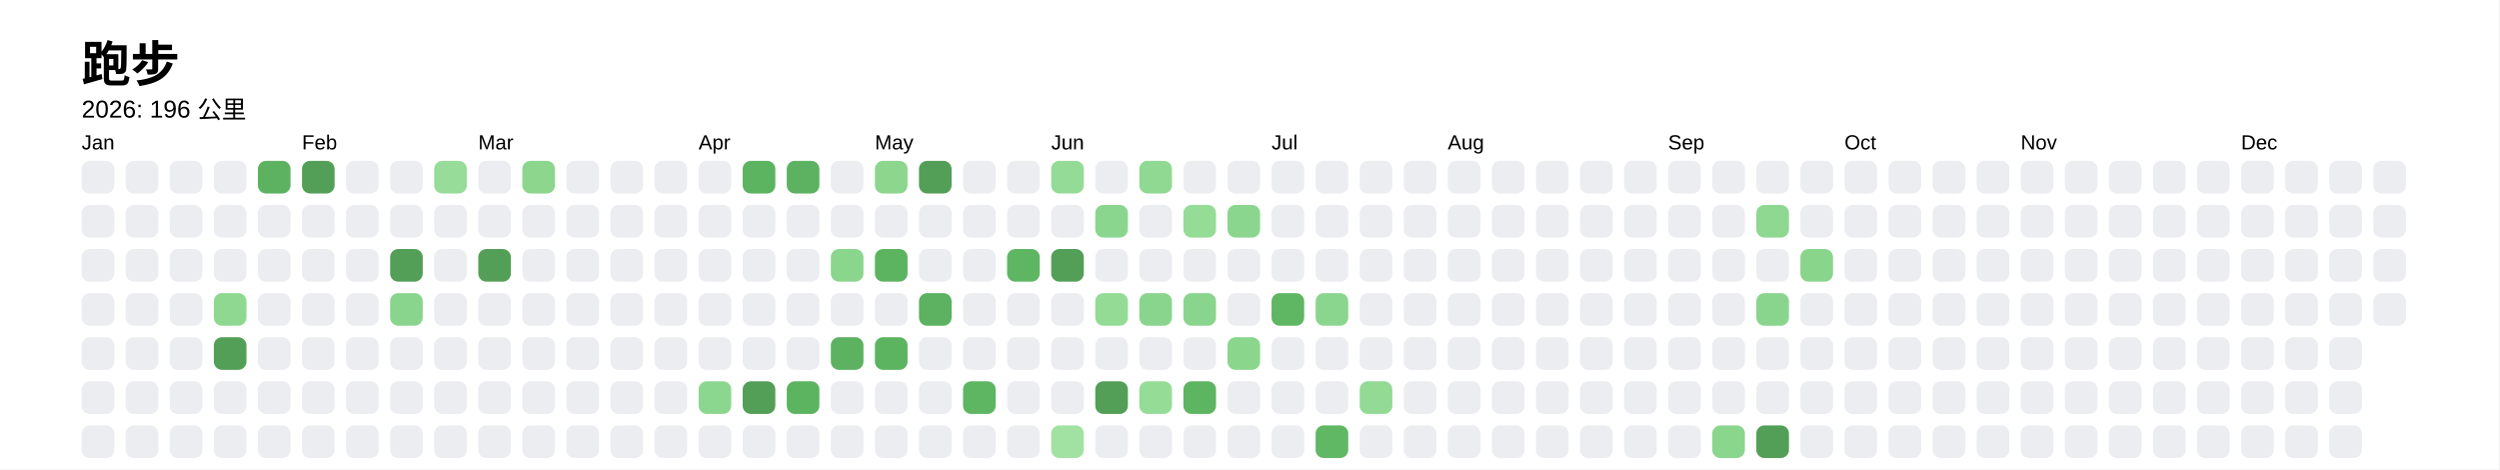
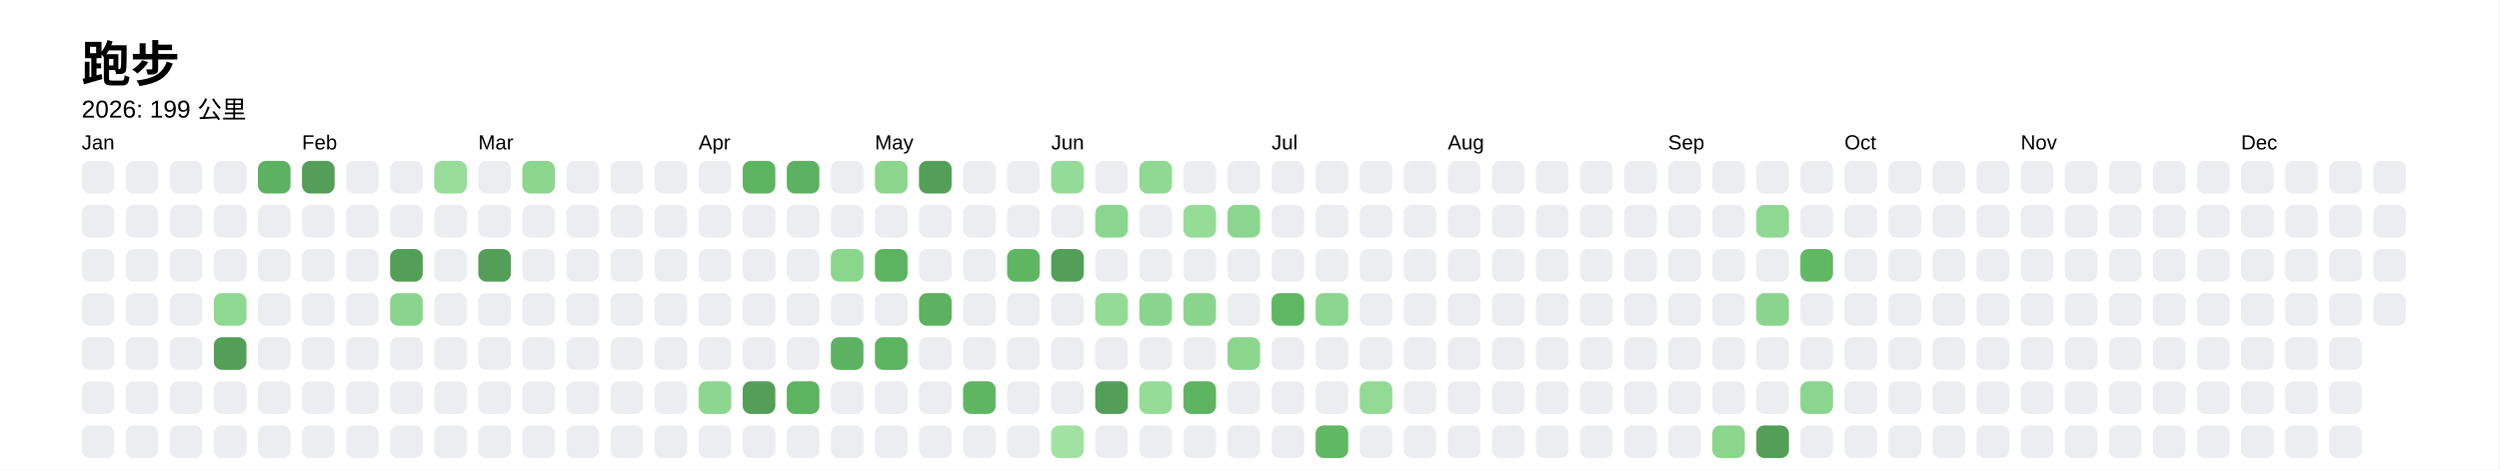
<svg xmlns="http://www.w3.org/2000/svg" baseProfile="full" height="57.5mm" version="1.1" viewBox="0,0,306.2,57.5" width="306.2mm">
  <defs />
  <rect fill="#FFFFFF" height="57.5" width="306.2" x="0" y="0" />
  <text fill="#000000" style="font-size:6px; font-family:Arial; font-weight:bold;" x="10" y="10">跑步</text>
-   <text fill="#000000" style="font-size:3px; font-family:Arial;" x="10" y="14.4">2026: 196 公里</text>
+   <text fill="#000000" style="font-size:3px; font-family:Arial;" x="10" y="14.4">2026: 199 公里</text>
  <text fill="#000000" style="font-size:2.5px; font-family:Arial" x="10" y="18.3">Jan</text>
  <rect fill="#EBEDF0" height="4" rx="1" ry="1" width="4" x="10" y="19.7" />
  <rect fill="#EBEDF0" height="4" rx="1" ry="1" width="4" x="10" y="25.1" />
  <rect fill="#EBEDF0" height="4" rx="1" ry="1" width="4" x="10" y="30.5" />
  <rect fill="#EBEDF0" height="4" rx="1" ry="1" width="4" x="10" y="35.9" />
  <rect fill="#EBEDF0" height="4" rx="1" ry="1" width="4" x="10" y="41.3" />
  <rect fill="#EBEDF0" height="4" rx="1" ry="1" width="4" x="10" y="46.7" />
  <rect fill="#EBEDF0" height="4" rx="1" ry="1" width="4" x="10" y="52.1" />
  <rect fill="#EBEDF0" height="4" rx="1" ry="1" width="4" x="15.4" y="19.7" />
  <rect fill="#EBEDF0" height="4" rx="1" ry="1" width="4" x="15.4" y="25.1" />
  <rect fill="#EBEDF0" height="4" rx="1" ry="1" width="4" x="15.4" y="30.5" />
  <rect fill="#EBEDF0" height="4" rx="1" ry="1" width="4" x="15.4" y="35.9" />
  <rect fill="#EBEDF0" height="4" rx="1" ry="1" width="4" x="15.4" y="41.3" />
  <rect fill="#EBEDF0" height="4" rx="1" ry="1" width="4" x="15.4" y="46.7" />
  <rect fill="#EBEDF0" height="4" rx="1" ry="1" width="4" x="15.4" y="52.1" />
  <rect fill="#EBEDF0" height="4" rx="1" ry="1" width="4" x="20.8" y="19.7" />
  <rect fill="#EBEDF0" height="4" rx="1" ry="1" width="4" x="20.8" y="25.1" />
  <rect fill="#EBEDF0" height="4" rx="1" ry="1" width="4" x="20.8" y="30.5" />
  <rect fill="#EBEDF0" height="4" rx="1" ry="1" width="4" x="20.8" y="35.9" />
  <rect fill="#EBEDF0" height="4" rx="1" ry="1" width="4" x="20.8" y="41.3" />
  <rect fill="#EBEDF0" height="4" rx="1" ry="1" width="4" x="20.8" y="46.7" />
  <rect fill="#EBEDF0" height="4" rx="1" ry="1" width="4" x="20.8" y="52.1" />
  <rect fill="#EBEDF0" height="4" rx="1" ry="1" width="4" x="26.2" y="19.7" />
  <rect fill="#EBEDF0" height="4" rx="1" ry="1" width="4" x="26.2" y="25.1" />
  <rect fill="#EBEDF0" height="4" rx="1" ry="1" width="4" x="26.2" y="30.5" />
  <rect fill="#8fd891" height="4" rx="1" ry="1" width="4" x="26.2" y="35.9" />
  <rect fill="#549F57" height="4" rx="1" ry="1" width="4" x="26.2" y="41.3" />
  <rect fill="#EBEDF0" height="4" rx="1" ry="1" width="4" x="26.2" y="46.7" />
  <rect fill="#EBEDF0" height="4" rx="1" ry="1" width="4" x="26.2" y="52.1" />
  <rect fill="#5cb260" height="4" rx="1" ry="1" width="4" x="31.6" y="19.7" />
  <rect fill="#EBEDF0" height="4" rx="1" ry="1" width="4" x="31.6" y="25.1" />
  <rect fill="#EBEDF0" height="4" rx="1" ry="1" width="4" x="31.6" y="30.5" />
  <rect fill="#EBEDF0" height="4" rx="1" ry="1" width="4" x="31.6" y="35.9" />
  <rect fill="#EBEDF0" height="4" rx="1" ry="1" width="4" x="31.6" y="41.3" />
  <rect fill="#EBEDF0" height="4" rx="1" ry="1" width="4" x="31.6" y="46.7" />
  <rect fill="#EBEDF0" height="4" rx="1" ry="1" width="4" x="31.6" y="52.1" />
  <text fill="#000000" style="font-size:2.5px; font-family:Arial" x="37.0" y="18.3">Feb</text>
  <rect fill="#549F57" height="4" rx="1" ry="1" width="4" x="37.0" y="19.7" />
  <rect fill="#EBEDF0" height="4" rx="1" ry="1" width="4" x="37.0" y="25.1" />
  <rect fill="#EBEDF0" height="4" rx="1" ry="1" width="4" x="37.0" y="30.5" />
  <rect fill="#EBEDF0" height="4" rx="1" ry="1" width="4" x="37.0" y="35.9" />
  <rect fill="#EBEDF0" height="4" rx="1" ry="1" width="4" x="37.0" y="41.3" />
  <rect fill="#EBEDF0" height="4" rx="1" ry="1" width="4" x="37.0" y="46.7" />
  <rect fill="#EBEDF0" height="4" rx="1" ry="1" width="4" x="37.0" y="52.1" />
  <rect fill="#EBEDF0" height="4" rx="1" ry="1" width="4" x="42.4" y="19.7" />
  <rect fill="#EBEDF0" height="4" rx="1" ry="1" width="4" x="42.4" y="25.1" />
  <rect fill="#EBEDF0" height="4" rx="1" ry="1" width="4" x="42.4" y="30.5" />
  <rect fill="#EBEDF0" height="4" rx="1" ry="1" width="4" x="42.4" y="35.9" />
  <rect fill="#EBEDF0" height="4" rx="1" ry="1" width="4" x="42.4" y="41.3" />
  <rect fill="#EBEDF0" height="4" rx="1" ry="1" width="4" x="42.4" y="46.7" />
  <rect fill="#EBEDF0" height="4" rx="1" ry="1" width="4" x="42.4" y="52.1" />
  <rect fill="#EBEDF0" height="4" rx="1" ry="1" width="4" x="47.8" y="19.7" />
  <rect fill="#EBEDF0" height="4" rx="1" ry="1" width="4" x="47.8" y="25.1" />
  <rect fill="#549F57" height="4" rx="1" ry="1" width="4" x="47.8" y="30.5" />
  <rect fill="#8ad58d" height="4" rx="1" ry="1" width="4" x="47.8" y="35.9" />
  <rect fill="#EBEDF0" height="4" rx="1" ry="1" width="4" x="47.8" y="41.3" />
  <rect fill="#EBEDF0" height="4" rx="1" ry="1" width="4" x="47.8" y="46.7" />
  <rect fill="#EBEDF0" height="4" rx="1" ry="1" width="4" x="47.8" y="52.1" />
  <rect fill="#97dc99" height="4" rx="1" ry="1" width="4" x="53.2" y="19.7" />
  <rect fill="#EBEDF0" height="4" rx="1" ry="1" width="4" x="53.2" y="25.1" />
  <rect fill="#EBEDF0" height="4" rx="1" ry="1" width="4" x="53.2" y="30.5" />
  <rect fill="#EBEDF0" height="4" rx="1" ry="1" width="4" x="53.2" y="35.9" />
  <rect fill="#EBEDF0" height="4" rx="1" ry="1" width="4" x="53.2" y="41.3" />
  <rect fill="#EBEDF0" height="4" rx="1" ry="1" width="4" x="53.2" y="46.7" />
  <rect fill="#EBEDF0" height="4" rx="1" ry="1" width="4" x="53.2" y="52.1" />
  <text fill="#000000" style="font-size:2.5px; font-family:Arial" x="58.6" y="18.3">Mar</text>
  <rect fill="#EBEDF0" height="4" rx="1" ry="1" width="4" x="58.6" y="19.7" />
  <rect fill="#EBEDF0" height="4" rx="1" ry="1" width="4" x="58.6" y="25.1" />
  <rect fill="#549F57" height="4" rx="1" ry="1" width="4" x="58.6" y="30.5" />
  <rect fill="#EBEDF0" height="4" rx="1" ry="1" width="4" x="58.6" y="35.9" />
  <rect fill="#EBEDF0" height="4" rx="1" ry="1" width="4" x="58.6" y="41.3" />
  <rect fill="#EBEDF0" height="4" rx="1" ry="1" width="4" x="58.6" y="46.7" />
  <rect fill="#EBEDF0" height="4" rx="1" ry="1" width="4" x="58.6" y="52.1" />
  <rect fill="#8cd68e" height="4" rx="1" ry="1" width="4" x="64" y="19.7" />
  <rect fill="#EBEDF0" height="4" rx="1" ry="1" width="4" x="64" y="25.1" />
  <rect fill="#EBEDF0" height="4" rx="1" ry="1" width="4" x="64" y="30.5" />
  <rect fill="#EBEDF0" height="4" rx="1" ry="1" width="4" x="64" y="35.9" />
  <rect fill="#EBEDF0" height="4" rx="1" ry="1" width="4" x="64" y="41.3" />
  <rect fill="#EBEDF0" height="4" rx="1" ry="1" width="4" x="64" y="46.7" />
  <rect fill="#EBEDF0" height="4" rx="1" ry="1" width="4" x="64" y="52.1" />
  <rect fill="#EBEDF0" height="4" rx="1" ry="1" width="4" x="69.4" y="19.7" />
  <rect fill="#EBEDF0" height="4" rx="1" ry="1" width="4" x="69.4" y="25.1" />
  <rect fill="#EBEDF0" height="4" rx="1" ry="1" width="4" x="69.4" y="30.5" />
  <rect fill="#EBEDF0" height="4" rx="1" ry="1" width="4" x="69.4" y="35.9" />
  <rect fill="#EBEDF0" height="4" rx="1" ry="1" width="4" x="69.4" y="41.3" />
  <rect fill="#EBEDF0" height="4" rx="1" ry="1" width="4" x="69.4" y="46.7" />
  <rect fill="#EBEDF0" height="4" rx="1" ry="1" width="4" x="69.4" y="52.1" />
  <rect fill="#EBEDF0" height="4" rx="1" ry="1" width="4" x="74.8" y="19.7" />
  <rect fill="#EBEDF0" height="4" rx="1" ry="1" width="4" x="74.8" y="25.1" />
  <rect fill="#EBEDF0" height="4" rx="1" ry="1" width="4" x="74.8" y="30.5" />
  <rect fill="#EBEDF0" height="4" rx="1" ry="1" width="4" x="74.8" y="35.9" />
  <rect fill="#EBEDF0" height="4" rx="1" ry="1" width="4" x="74.8" y="41.3" />
  <rect fill="#EBEDF0" height="4" rx="1" ry="1" width="4" x="74.8" y="46.7" />
  <rect fill="#EBEDF0" height="4" rx="1" ry="1" width="4" x="74.8" y="52.1" />
  <rect fill="#EBEDF0" height="4" rx="1" ry="1" width="4" x="80.2" y="19.7" />
  <rect fill="#EBEDF0" height="4" rx="1" ry="1" width="4" x="80.2" y="25.1" />
  <rect fill="#EBEDF0" height="4" rx="1" ry="1" width="4" x="80.2" y="30.5" />
  <rect fill="#EBEDF0" height="4" rx="1" ry="1" width="4" x="80.2" y="35.9" />
  <rect fill="#EBEDF0" height="4" rx="1" ry="1" width="4" x="80.2" y="41.3" />
  <rect fill="#EBEDF0" height="4" rx="1" ry="1" width="4" x="80.2" y="46.7" />
  <rect fill="#EBEDF0" height="4" rx="1" ry="1" width="4" x="80.2" y="52.1" />
  <text fill="#000000" style="font-size:2.5px; font-family:Arial" x="85.6" y="18.3">Apr</text>
  <rect fill="#EBEDF0" height="4" rx="1" ry="1" width="4" x="85.6" y="19.7" />
  <rect fill="#EBEDF0" height="4" rx="1" ry="1" width="4" x="85.6" y="25.1" />
  <rect fill="#EBEDF0" height="4" rx="1" ry="1" width="4" x="85.6" y="30.5" />
  <rect fill="#EBEDF0" height="4" rx="1" ry="1" width="4" x="85.6" y="35.9" />
  <rect fill="#EBEDF0" height="4" rx="1" ry="1" width="4" x="85.6" y="41.3" />
  <rect fill="#8cd78f" height="4" rx="1" ry="1" width="4" x="85.6" y="46.7" />
  <rect fill="#EBEDF0" height="4" rx="1" ry="1" width="4" x="85.6" y="52.1" />
  <rect fill="#5cb360" height="4" rx="1" ry="1" width="4" x="91" y="19.7" />
  <rect fill="#EBEDF0" height="4" rx="1" ry="1" width="4" x="91" y="25.1" />
  <rect fill="#EBEDF0" height="4" rx="1" ry="1" width="4" x="91" y="30.5" />
  <rect fill="#EBEDF0" height="4" rx="1" ry="1" width="4" x="91" y="35.9" />
  <rect fill="#EBEDF0" height="4" rx="1" ry="1" width="4" x="91" y="41.3" />
  <rect fill="#549F57" height="4" rx="1" ry="1" width="4" x="91" y="46.7" />
  <rect fill="#EBEDF0" height="4" rx="1" ry="1" width="4" x="91" y="52.1" />
  <rect fill="#5cb260" height="4" rx="1" ry="1" width="4" x="96.4" y="19.7" />
  <rect fill="#EBEDF0" height="4" rx="1" ry="1" width="4" x="96.4" y="25.1" />
  <rect fill="#EBEDF0" height="4" rx="1" ry="1" width="4" x="96.4" y="30.5" />
  <rect fill="#EBEDF0" height="4" rx="1" ry="1" width="4" x="96.4" y="35.9" />
  <rect fill="#EBEDF0" height="4" rx="1" ry="1" width="4" x="96.4" y="41.3" />
  <rect fill="#5cb360" height="4" rx="1" ry="1" width="4" x="96.4" y="46.7" />
  <rect fill="#EBEDF0" height="4" rx="1" ry="1" width="4" x="96.4" y="52.1" />
  <rect fill="#EBEDF0" height="4" rx="1" ry="1" width="4" x="101.8" y="19.7" />
  <rect fill="#EBEDF0" height="4" rx="1" ry="1" width="4" x="101.8" y="25.1" />
  <rect fill="#8bd68d" height="4" rx="1" ry="1" width="4" x="101.8" y="30.5" />
  <rect fill="#EBEDF0" height="4" rx="1" ry="1" width="4" x="101.8" y="35.9" />
  <rect fill="#5cb260" height="4" rx="1" ry="1" width="4" x="101.8" y="41.3" />
  <rect fill="#EBEDF0" height="4" rx="1" ry="1" width="4" x="101.8" y="46.7" />
  <rect fill="#EBEDF0" height="4" rx="1" ry="1" width="4" x="101.8" y="52.1" />
  <text fill="#000000" style="font-size:2.5px; font-family:Arial" x="107.2" y="18.3">May</text>
  <rect fill="#8cd68e" height="4" rx="1" ry="1" width="4" x="107.2" y="19.7" />
  <rect fill="#EBEDF0" height="4" rx="1" ry="1" width="4" x="107.2" y="25.1" />
  <rect fill="#5cb360" height="4" rx="1" ry="1" width="4" x="107.2" y="30.5" />
  <rect fill="#EBEDF0" height="4" rx="1" ry="1" width="4" x="107.2" y="35.9" />
  <rect fill="#5cb360" height="4" rx="1" ry="1" width="4" x="107.2" y="41.3" />
  <rect fill="#EBEDF0" height="4" rx="1" ry="1" width="4" x="107.2" y="46.7" />
  <rect fill="#EBEDF0" height="4" rx="1" ry="1" width="4" x="107.2" y="52.1" />
  <rect fill="#549F57" height="4" rx="1" ry="1" width="4" x="112.6" y="19.7" />
  <rect fill="#EBEDF0" height="4" rx="1" ry="1" width="4" x="112.6" y="25.1" />
  <rect fill="#EBEDF0" height="4" rx="1" ry="1" width="4" x="112.6" y="30.5" />
  <rect fill="#5cb260" height="4" rx="1" ry="1" width="4" x="112.6" y="35.9" />
  <rect fill="#EBEDF0" height="4" rx="1" ry="1" width="4" x="112.6" y="41.3" />
  <rect fill="#EBEDF0" height="4" rx="1" ry="1" width="4" x="112.6" y="46.7" />
  <rect fill="#EBEDF0" height="4" rx="1" ry="1" width="4" x="112.6" y="52.1" />
  <rect fill="#EBEDF0" height="4" rx="1" ry="1" width="4" x="118" y="19.7" />
  <rect fill="#EBEDF0" height="4" rx="1" ry="1" width="4" x="118" y="25.1" />
  <rect fill="#EBEDF0" height="4" rx="1" ry="1" width="4" x="118" y="30.5" />
  <rect fill="#EBEDF0" height="4" rx="1" ry="1" width="4" x="118" y="35.9" />
  <rect fill="#EBEDF0" height="4" rx="1" ry="1" width="4" x="118" y="41.3" />
  <rect fill="#5eb663" height="4" rx="1" ry="1" width="4" x="118" y="46.7" />
  <rect fill="#EBEDF0" height="4" rx="1" ry="1" width="4" x="118" y="52.1" />
  <rect fill="#EBEDF0" height="4" rx="1" ry="1" width="4" x="123.4" y="19.7" />
  <rect fill="#EBEDF0" height="4" rx="1" ry="1" width="4" x="123.4" y="25.1" />
  <rect fill="#5eb663" height="4" rx="1" ry="1" width="4" x="123.4" y="30.5" />
  <rect fill="#EBEDF0" height="4" rx="1" ry="1" width="4" x="123.4" y="35.9" />
  <rect fill="#EBEDF0" height="4" rx="1" ry="1" width="4" x="123.4" y="41.3" />
  <rect fill="#EBEDF0" height="4" rx="1" ry="1" width="4" x="123.4" y="46.7" />
  <rect fill="#EBEDF0" height="4" rx="1" ry="1" width="4" x="123.4" y="52.1" />
  <text fill="#000000" style="font-size:2.5px; font-family:Arial" x="128.8" y="18.3">Jun</text>
  <rect fill="#94db97" height="4" rx="1" ry="1" width="4" x="128.8" y="19.7" />
  <rect fill="#EBEDF0" height="4" rx="1" ry="1" width="4" x="128.8" y="25.1" />
  <rect fill="#549F57" height="4" rx="1" ry="1" width="4" x="128.8" y="30.5" />
  <rect fill="#EBEDF0" height="4" rx="1" ry="1" width="4" x="128.8" y="35.9" />
  <rect fill="#EBEDF0" height="4" rx="1" ry="1" width="4" x="128.8" y="41.3" />
  <rect fill="#EBEDF0" height="4" rx="1" ry="1" width="4" x="128.8" y="46.7" />
  <rect fill="#a1e2a3" height="4" rx="1" ry="1" width="4" x="128.8" y="52.1" />
  <rect fill="#EBEDF0" height="4" rx="1" ry="1" width="4" x="134.2" y="19.7" />
  <rect fill="#8bd68e" height="4" rx="1" ry="1" width="4" x="134.2" y="25.1" />
  <rect fill="#EBEDF0" height="4" rx="1" ry="1" width="4" x="134.2" y="30.5" />
  <rect fill="#94db96" height="4" rx="1" ry="1" width="4" x="134.2" y="35.9" />
  <rect fill="#EBEDF0" height="4" rx="1" ry="1" width="4" x="134.2" y="41.3" />
  <rect fill="#549F57" height="4" rx="1" ry="1" width="4" x="134.2" y="46.7" />
  <rect fill="#EBEDF0" height="4" rx="1" ry="1" width="4" x="134.2" y="52.1" />
  <rect fill="#90d992" height="4" rx="1" ry="1" width="4" x="139.6" y="19.7" />
  <rect fill="#EBEDF0" height="4" rx="1" ry="1" width="4" x="139.6" y="25.1" />
  <rect fill="#EBEDF0" height="4" rx="1" ry="1" width="4" x="139.6" y="30.5" />
  <rect fill="#8ad58d" height="4" rx="1" ry="1" width="4" x="139.6" y="35.9" />
  <rect fill="#EBEDF0" height="4" rx="1" ry="1" width="4" x="139.6" y="41.3" />
  <rect fill="#95dc97" height="4" rx="1" ry="1" width="4" x="139.6" y="46.7" />
  <rect fill="#EBEDF0" height="4" rx="1" ry="1" width="4" x="139.6" y="52.1" />
  <rect fill="#EBEDF0" height="4" rx="1" ry="1" width="4" x="145" y="19.7" />
  <rect fill="#95dc97" height="4" rx="1" ry="1" width="4" x="145" y="25.1" />
  <rect fill="#EBEDF0" height="4" rx="1" ry="1" width="4" x="145" y="30.5" />
  <rect fill="#8ad58d" height="4" rx="1" ry="1" width="4" x="145" y="35.9" />
  <rect fill="#EBEDF0" height="4" rx="1" ry="1" width="4" x="145" y="41.3" />
  <rect fill="#5db461" height="4" rx="1" ry="1" width="4" x="145" y="46.7" />
  <rect fill="#EBEDF0" height="4" rx="1" ry="1" width="4" x="145" y="52.1" />
  <rect fill="#EBEDF0" height="4" rx="1" ry="1" width="4" x="150.4" y="19.7" />
  <rect fill="#8bd68e" height="4" rx="1" ry="1" width="4" x="150.4" y="25.1" />
  <rect fill="#EBEDF0" height="4" rx="1" ry="1" width="4" x="150.4" y="30.5" />
  <rect fill="#EBEDF0" height="4" rx="1" ry="1" width="4" x="150.4" y="35.9" />
  <rect fill="#8bd68d" height="4" rx="1" ry="1" width="4" x="150.4" y="41.3" />
  <rect fill="#EBEDF0" height="4" rx="1" ry="1" width="4" x="150.4" y="46.7" />
  <rect fill="#EBEDF0" height="4" rx="1" ry="1" width="4" x="150.4" y="52.1" />
  <text fill="#000000" style="font-size:2.5px; font-family:Arial" x="155.8" y="18.3">Jul</text>
  <rect fill="#EBEDF0" height="4" rx="1" ry="1" width="4" x="155.8" y="19.7" />
  <rect fill="#EBEDF0" height="4" rx="1" ry="1" width="4" x="155.8" y="25.1" />
  <rect fill="#EBEDF0" height="4" rx="1" ry="1" width="4" x="155.8" y="30.5" />
  <rect fill="#5fb764" height="4" rx="1" ry="1" width="4" x="155.8" y="35.9" />
  <rect fill="#EBEDF0" height="4" rx="1" ry="1" width="4" x="155.8" y="41.3" />
  <rect fill="#EBEDF0" height="4" rx="1" ry="1" width="4" x="155.8" y="46.7" />
  <rect fill="#EBEDF0" height="4" rx="1" ry="1" width="4" x="155.8" y="52.1" />
  <rect fill="#EBEDF0" height="4" rx="1" ry="1" width="4" x="161.2" y="19.7" />
  <rect fill="#EBEDF0" height="4" rx="1" ry="1" width="4" x="161.2" y="25.1" />
  <rect fill="#EBEDF0" height="4" rx="1" ry="1" width="4" x="161.2" y="30.5" />
  <rect fill="#8bd68e" height="4" rx="1" ry="1" width="4" x="161.2" y="35.9" />
  <rect fill="#EBEDF0" height="4" rx="1" ry="1" width="4" x="161.2" y="41.3" />
  <rect fill="#EBEDF0" height="4" rx="1" ry="1" width="4" x="161.2" y="46.7" />
  <rect fill="#60b764" height="4" rx="1" ry="1" width="4" x="161.2" y="52.1" />
  <rect fill="#EBEDF0" height="4" rx="1" ry="1" width="4" x="166.6" y="19.7" />
  <rect fill="#EBEDF0" height="4" rx="1" ry="1" width="4" x="166.6" y="25.1" />
  <rect fill="#EBEDF0" height="4" rx="1" ry="1" width="4" x="166.6" y="30.5" />
  <rect fill="#EBEDF0" height="4" rx="1" ry="1" width="4" x="166.6" y="35.9" />
  <rect fill="#EBEDF0" height="4" rx="1" ry="1" width="4" x="166.6" y="41.3" />
  <rect fill="#93da95" height="4" rx="1" ry="1" width="4" x="166.6" y="46.7" />
  <rect fill="#EBEDF0" height="4" rx="1" ry="1" width="4" x="166.6" y="52.1" />
  <rect fill="#EBEDF0" height="4" rx="1" ry="1" width="4" x="172" y="19.7" />
  <rect fill="#EBEDF0" height="4" rx="1" ry="1" width="4" x="172" y="25.1" />
  <rect fill="#EBEDF0" height="4" rx="1" ry="1" width="4" x="172" y="30.5" />
  <rect fill="#EBEDF0" height="4" rx="1" ry="1" width="4" x="172" y="35.9" />
  <rect fill="#EBEDF0" height="4" rx="1" ry="1" width="4" x="172" y="41.3" />
  <rect fill="#EBEDF0" height="4" rx="1" ry="1" width="4" x="172" y="46.7" />
  <rect fill="#EBEDF0" height="4" rx="1" ry="1" width="4" x="172" y="52.1" />
  <text fill="#000000" style="font-size:2.5px; font-family:Arial" x="177.4" y="18.3">Aug</text>
  <rect fill="#EBEDF0" height="4" rx="1" ry="1" width="4" x="177.4" y="19.7" />
  <rect fill="#EBEDF0" height="4" rx="1" ry="1" width="4" x="177.4" y="25.1" />
  <rect fill="#EBEDF0" height="4" rx="1" ry="1" width="4" x="177.4" y="30.5" />
  <rect fill="#EBEDF0" height="4" rx="1" ry="1" width="4" x="177.4" y="35.9" />
  <rect fill="#EBEDF0" height="4" rx="1" ry="1" width="4" x="177.4" y="41.3" />
  <rect fill="#EBEDF0" height="4" rx="1" ry="1" width="4" x="177.4" y="46.7" />
  <rect fill="#EBEDF0" height="4" rx="1" ry="1" width="4" x="177.4" y="52.1" />
  <rect fill="#EBEDF0" height="4" rx="1" ry="1" width="4" x="182.8" y="19.7" />
  <rect fill="#EBEDF0" height="4" rx="1" ry="1" width="4" x="182.8" y="25.1" />
  <rect fill="#EBEDF0" height="4" rx="1" ry="1" width="4" x="182.8" y="30.5" />
  <rect fill="#EBEDF0" height="4" rx="1" ry="1" width="4" x="182.8" y="35.9" />
  <rect fill="#EBEDF0" height="4" rx="1" ry="1" width="4" x="182.8" y="41.3" />
  <rect fill="#EBEDF0" height="4" rx="1" ry="1" width="4" x="182.8" y="46.7" />
  <rect fill="#EBEDF0" height="4" rx="1" ry="1" width="4" x="182.8" y="52.1" />
  <rect fill="#EBEDF0" height="4" rx="1" ry="1" width="4" x="188.2" y="19.7" />
  <rect fill="#EBEDF0" height="4" rx="1" ry="1" width="4" x="188.2" y="25.1" />
  <rect fill="#EBEDF0" height="4" rx="1" ry="1" width="4" x="188.2" y="30.5" />
  <rect fill="#EBEDF0" height="4" rx="1" ry="1" width="4" x="188.2" y="35.9" />
  <rect fill="#EBEDF0" height="4" rx="1" ry="1" width="4" x="188.2" y="41.3" />
  <rect fill="#EBEDF0" height="4" rx="1" ry="1" width="4" x="188.2" y="46.7" />
  <rect fill="#EBEDF0" height="4" rx="1" ry="1" width="4" x="188.2" y="52.1" />
  <rect fill="#EBEDF0" height="4" rx="1" ry="1" width="4" x="193.6" y="19.7" />
  <rect fill="#EBEDF0" height="4" rx="1" ry="1" width="4" x="193.6" y="25.1" />
  <rect fill="#EBEDF0" height="4" rx="1" ry="1" width="4" x="193.6" y="30.5" />
  <rect fill="#EBEDF0" height="4" rx="1" ry="1" width="4" x="193.6" y="35.9" />
  <rect fill="#EBEDF0" height="4" rx="1" ry="1" width="4" x="193.6" y="41.3" />
  <rect fill="#EBEDF0" height="4" rx="1" ry="1" width="4" x="193.6" y="46.7" />
  <rect fill="#EBEDF0" height="4" rx="1" ry="1" width="4" x="193.6" y="52.1" />
  <rect fill="#EBEDF0" height="4" rx="1" ry="1" width="4" x="199" y="19.7" />
  <rect fill="#EBEDF0" height="4" rx="1" ry="1" width="4" x="199" y="25.1" />
  <rect fill="#EBEDF0" height="4" rx="1" ry="1" width="4" x="199" y="30.5" />
  <rect fill="#EBEDF0" height="4" rx="1" ry="1" width="4" x="199" y="35.9" />
  <rect fill="#EBEDF0" height="4" rx="1" ry="1" width="4" x="199" y="41.3" />
  <rect fill="#EBEDF0" height="4" rx="1" ry="1" width="4" x="199" y="46.7" />
  <rect fill="#EBEDF0" height="4" rx="1" ry="1" width="4" x="199" y="52.1" />
  <text fill="#000000" style="font-size:2.5px; font-family:Arial" x="204.4" y="18.3">Sep</text>
  <rect fill="#EBEDF0" height="4" rx="1" ry="1" width="4" x="204.4" y="19.7" />
  <rect fill="#EBEDF0" height="4" rx="1" ry="1" width="4" x="204.4" y="25.1" />
  <rect fill="#EBEDF0" height="4" rx="1" ry="1" width="4" x="204.4" y="30.5" />
  <rect fill="#EBEDF0" height="4" rx="1" ry="1" width="4" x="204.4" y="35.9" />
  <rect fill="#EBEDF0" height="4" rx="1" ry="1" width="4" x="204.4" y="41.3" />
  <rect fill="#EBEDF0" height="4" rx="1" ry="1" width="4" x="204.4" y="46.7" />
  <rect fill="#EBEDF0" height="4" rx="1" ry="1" width="4" x="204.4" y="52.1" />
  <rect fill="#EBEDF0" height="4" rx="1" ry="1" width="4" x="209.8" y="19.7" />
  <rect fill="#EBEDF0" height="4" rx="1" ry="1" width="4" x="209.8" y="25.1" />
  <rect fill="#EBEDF0" height="4" rx="1" ry="1" width="4" x="209.8" y="30.5" />
  <rect fill="#EBEDF0" height="4" rx="1" ry="1" width="4" x="209.8" y="35.9" />
  <rect fill="#EBEDF0" height="4" rx="1" ry="1" width="4" x="209.8" y="41.3" />
  <rect fill="#EBEDF0" height="4" rx="1" ry="1" width="4" x="209.8" y="46.7" />
  <rect fill="#8bd68d" height="4" rx="1" ry="1" width="4" x="209.8" y="52.1" />
  <rect fill="#EBEDF0" height="4" rx="1" ry="1" width="4" x="215.2" y="19.7" />
  <rect fill="#8ed891" height="4" rx="1" ry="1" width="4" x="215.2" y="25.1" />
  <rect fill="#EBEDF0" height="4" rx="1" ry="1" width="4" x="215.2" y="30.5" />
  <rect fill="#8ad58d" height="4" rx="1" ry="1" width="4" x="215.2" y="35.9" />
  <rect fill="#EBEDF0" height="4" rx="1" ry="1" width="4" x="215.2" y="41.3" />
  <rect fill="#EBEDF0" height="4" rx="1" ry="1" width="4" x="215.2" y="46.7" />
  <rect fill="#549F57" height="4" rx="1" ry="1" width="4" x="215.2" y="52.1" />
  <rect fill="#EBEDF0" height="4" rx="1" ry="1" width="4" x="220.6" y="19.7" />
  <rect fill="#EBEDF0" height="4" rx="1" ry="1" width="4" x="220.6" y="25.1" />
-   <rect fill="#8ad58c" height="4" rx="1" ry="1" width="4" x="220.6" y="30.5" />
+   <rect fill="#60b865" height="4" rx="1" ry="1" width="4" x="220.6" y="30.5" />
  <rect fill="#EBEDF0" height="4" rx="1" ry="1" width="4" x="220.6" y="35.9" />
  <rect fill="#EBEDF0" height="4" rx="1" ry="1" width="4" x="220.6" y="41.3" />
-   <rect fill="#EBEDF0" height="4" rx="1" ry="1" width="4" x="220.6" y="46.7" />
+   <rect fill="#8bd68e" height="4" rx="1" ry="1" width="4" x="220.6" y="46.7" />
  <rect fill="#EBEDF0" height="4" rx="1" ry="1" width="4" x="220.6" y="52.1" />
  <text fill="#000000" style="font-size:2.5px; font-family:Arial" x="226" y="18.3">Oct</text>
  <rect fill="#EBEDF0" height="4" rx="1" ry="1" width="4" x="226" y="19.7" />
  <rect fill="#EBEDF0" height="4" rx="1" ry="1" width="4" x="226" y="25.1" />
  <rect fill="#EBEDF0" height="4" rx="1" ry="1" width="4" x="226" y="30.5" />
  <rect fill="#EBEDF0" height="4" rx="1" ry="1" width="4" x="226" y="35.9" />
  <rect fill="#EBEDF0" height="4" rx="1" ry="1" width="4" x="226" y="41.3" />
  <rect fill="#EBEDF0" height="4" rx="1" ry="1" width="4" x="226" y="46.7" />
  <rect fill="#EBEDF0" height="4" rx="1" ry="1" width="4" x="226" y="52.1" />
  <rect fill="#EBEDF0" height="4" rx="1" ry="1" width="4" x="231.4" y="19.7" />
  <rect fill="#EBEDF0" height="4" rx="1" ry="1" width="4" x="231.4" y="25.1" />
  <rect fill="#EBEDF0" height="4" rx="1" ry="1" width="4" x="231.4" y="30.5" />
  <rect fill="#EBEDF0" height="4" rx="1" ry="1" width="4" x="231.4" y="35.9" />
  <rect fill="#EBEDF0" height="4" rx="1" ry="1" width="4" x="231.4" y="41.3" />
  <rect fill="#EBEDF0" height="4" rx="1" ry="1" width="4" x="231.4" y="46.7" />
  <rect fill="#EBEDF0" height="4" rx="1" ry="1" width="4" x="231.4" y="52.1" />
  <rect fill="#EBEDF0" height="4" rx="1" ry="1" width="4" x="236.8" y="19.7" />
  <rect fill="#EBEDF0" height="4" rx="1" ry="1" width="4" x="236.8" y="25.1" />
  <rect fill="#EBEDF0" height="4" rx="1" ry="1" width="4" x="236.8" y="30.5" />
  <rect fill="#EBEDF0" height="4" rx="1" ry="1" width="4" x="236.8" y="35.9" />
  <rect fill="#EBEDF0" height="4" rx="1" ry="1" width="4" x="236.8" y="41.3" />
  <rect fill="#EBEDF0" height="4" rx="1" ry="1" width="4" x="236.8" y="46.7" />
  <rect fill="#EBEDF0" height="4" rx="1" ry="1" width="4" x="236.8" y="52.1" />
  <rect fill="#EBEDF0" height="4" rx="1" ry="1" width="4" x="242.2" y="19.7" />
  <rect fill="#EBEDF0" height="4" rx="1" ry="1" width="4" x="242.2" y="25.1" />
  <rect fill="#EBEDF0" height="4" rx="1" ry="1" width="4" x="242.2" y="30.5" />
  <rect fill="#EBEDF0" height="4" rx="1" ry="1" width="4" x="242.2" y="35.9" />
  <rect fill="#EBEDF0" height="4" rx="1" ry="1" width="4" x="242.2" y="41.3" />
  <rect fill="#EBEDF0" height="4" rx="1" ry="1" width="4" x="242.2" y="46.7" />
  <rect fill="#EBEDF0" height="4" rx="1" ry="1" width="4" x="242.2" y="52.1" />
  <text fill="#000000" style="font-size:2.5px; font-family:Arial" x="247.6" y="18.3">Nov</text>
  <rect fill="#EBEDF0" height="4" rx="1" ry="1" width="4" x="247.6" y="19.7" />
  <rect fill="#EBEDF0" height="4" rx="1" ry="1" width="4" x="247.6" y="25.1" />
  <rect fill="#EBEDF0" height="4" rx="1" ry="1" width="4" x="247.6" y="30.5" />
  <rect fill="#EBEDF0" height="4" rx="1" ry="1" width="4" x="247.6" y="35.9" />
  <rect fill="#EBEDF0" height="4" rx="1" ry="1" width="4" x="247.6" y="41.3" />
  <rect fill="#EBEDF0" height="4" rx="1" ry="1" width="4" x="247.6" y="46.7" />
  <rect fill="#EBEDF0" height="4" rx="1" ry="1" width="4" x="247.6" y="52.1" />
  <rect fill="#EBEDF0" height="4" rx="1" ry="1" width="4" x="253" y="19.7" />
  <rect fill="#EBEDF0" height="4" rx="1" ry="1" width="4" x="253" y="25.1" />
  <rect fill="#EBEDF0" height="4" rx="1" ry="1" width="4" x="253" y="30.5" />
  <rect fill="#EBEDF0" height="4" rx="1" ry="1" width="4" x="253" y="35.9" />
  <rect fill="#EBEDF0" height="4" rx="1" ry="1" width="4" x="253" y="41.3" />
  <rect fill="#EBEDF0" height="4" rx="1" ry="1" width="4" x="253" y="46.7" />
  <rect fill="#EBEDF0" height="4" rx="1" ry="1" width="4" x="253" y="52.1" />
  <rect fill="#EBEDF0" height="4" rx="1" ry="1" width="4" x="258.4" y="19.7" />
  <rect fill="#EBEDF0" height="4" rx="1" ry="1" width="4" x="258.4" y="25.1" />
  <rect fill="#EBEDF0" height="4" rx="1" ry="1" width="4" x="258.4" y="30.5" />
  <rect fill="#EBEDF0" height="4" rx="1" ry="1" width="4" x="258.4" y="35.9" />
  <rect fill="#EBEDF0" height="4" rx="1" ry="1" width="4" x="258.4" y="41.3" />
  <rect fill="#EBEDF0" height="4" rx="1" ry="1" width="4" x="258.4" y="46.7" />
  <rect fill="#EBEDF0" height="4" rx="1" ry="1" width="4" x="258.4" y="52.1" />
  <rect fill="#EBEDF0" height="4" rx="1" ry="1" width="4" x="263.8" y="19.7" />
  <rect fill="#EBEDF0" height="4" rx="1" ry="1" width="4" x="263.8" y="25.1" />
  <rect fill="#EBEDF0" height="4" rx="1" ry="1" width="4" x="263.8" y="30.5" />
  <rect fill="#EBEDF0" height="4" rx="1" ry="1" width="4" x="263.8" y="35.9" />
  <rect fill="#EBEDF0" height="4" rx="1" ry="1" width="4" x="263.8" y="41.3" />
  <rect fill="#EBEDF0" height="4" rx="1" ry="1" width="4" x="263.8" y="46.7" />
  <rect fill="#EBEDF0" height="4" rx="1" ry="1" width="4" x="263.8" y="52.1" />
  <rect fill="#EBEDF0" height="4" rx="1" ry="1" width="4" x="269.2" y="19.7" />
  <rect fill="#EBEDF0" height="4" rx="1" ry="1" width="4" x="269.2" y="25.1" />
  <rect fill="#EBEDF0" height="4" rx="1" ry="1" width="4" x="269.2" y="30.5" />
  <rect fill="#EBEDF0" height="4" rx="1" ry="1" width="4" x="269.2" y="35.9" />
  <rect fill="#EBEDF0" height="4" rx="1" ry="1" width="4" x="269.2" y="41.3" />
  <rect fill="#EBEDF0" height="4" rx="1" ry="1" width="4" x="269.2" y="46.7" />
  <rect fill="#EBEDF0" height="4" rx="1" ry="1" width="4" x="269.2" y="52.1" />
  <text fill="#000000" style="font-size:2.5px; font-family:Arial" x="274.6" y="18.3">Dec</text>
  <rect fill="#EBEDF0" height="4" rx="1" ry="1" width="4" x="274.6" y="19.7" />
  <rect fill="#EBEDF0" height="4" rx="1" ry="1" width="4" x="274.6" y="25.1" />
  <rect fill="#EBEDF0" height="4" rx="1" ry="1" width="4" x="274.6" y="30.5" />
  <rect fill="#EBEDF0" height="4" rx="1" ry="1" width="4" x="274.6" y="35.9" />
  <rect fill="#EBEDF0" height="4" rx="1" ry="1" width="4" x="274.6" y="41.3" />
  <rect fill="#EBEDF0" height="4" rx="1" ry="1" width="4" x="274.6" y="46.7" />
  <rect fill="#EBEDF0" height="4" rx="1" ry="1" width="4" x="274.6" y="52.1" />
  <rect fill="#EBEDF0" height="4" rx="1" ry="1" width="4" x="280" y="19.7" />
  <rect fill="#EBEDF0" height="4" rx="1" ry="1" width="4" x="280" y="25.1" />
  <rect fill="#EBEDF0" height="4" rx="1" ry="1" width="4" x="280" y="30.5" />
  <rect fill="#EBEDF0" height="4" rx="1" ry="1" width="4" x="280" y="35.9" />
  <rect fill="#EBEDF0" height="4" rx="1" ry="1" width="4" x="280" y="41.3" />
  <rect fill="#EBEDF0" height="4" rx="1" ry="1" width="4" x="280" y="46.7" />
  <rect fill="#EBEDF0" height="4" rx="1" ry="1" width="4" x="280" y="52.1" />
  <rect fill="#EBEDF0" height="4" rx="1" ry="1" width="4" x="285.4" y="19.7" />
  <rect fill="#EBEDF0" height="4" rx="1" ry="1" width="4" x="285.4" y="25.1" />
  <rect fill="#EBEDF0" height="4" rx="1" ry="1" width="4" x="285.4" y="30.5" />
  <rect fill="#EBEDF0" height="4" rx="1" ry="1" width="4" x="285.4" y="35.9" />
  <rect fill="#EBEDF0" height="4" rx="1" ry="1" width="4" x="285.4" y="41.3" />
  <rect fill="#EBEDF0" height="4" rx="1" ry="1" width="4" x="285.4" y="46.7" />
  <rect fill="#EBEDF0" height="4" rx="1" ry="1" width="4" x="285.4" y="52.1" />
  <rect fill="#EBEDF0" height="4" rx="1" ry="1" width="4" x="290.8" y="19.7" />
  <rect fill="#EBEDF0" height="4" rx="1" ry="1" width="4" x="290.8" y="25.1" />
  <rect fill="#EBEDF0" height="4" rx="1" ry="1" width="4" x="290.8" y="30.5" />
  <rect fill="#EBEDF0" height="4" rx="1" ry="1" width="4" x="290.8" y="35.9" />
</svg>
